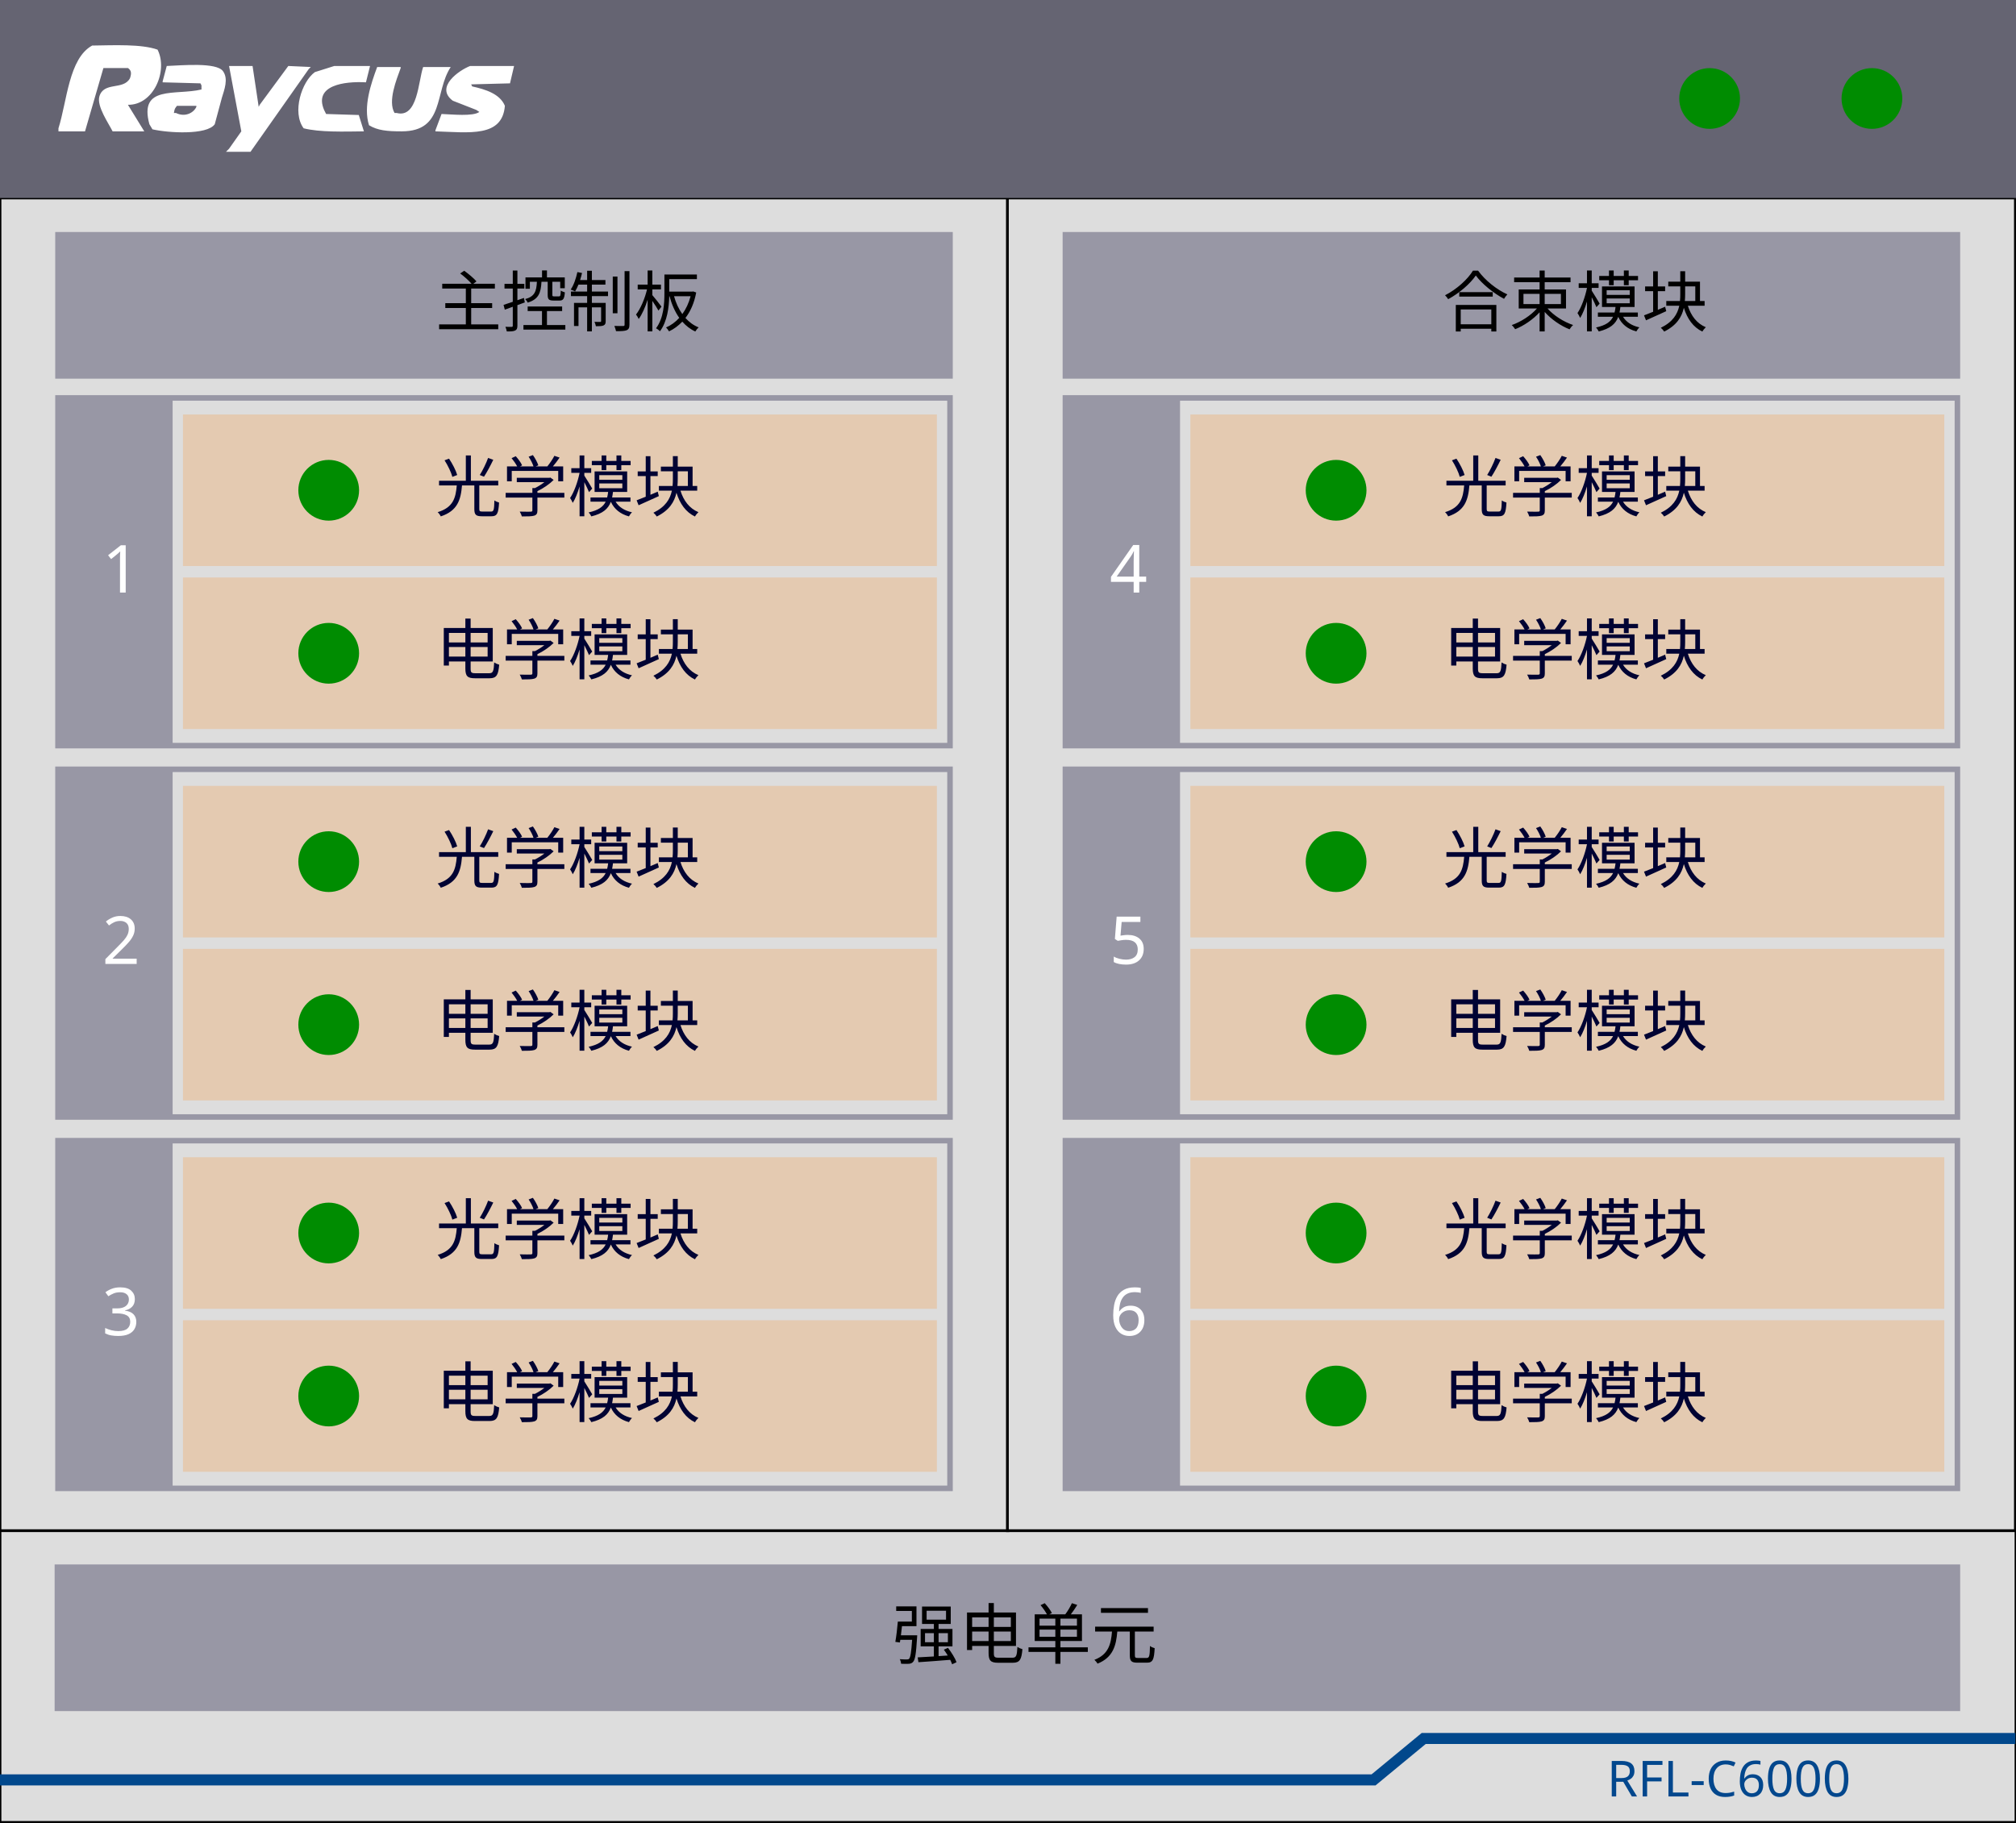
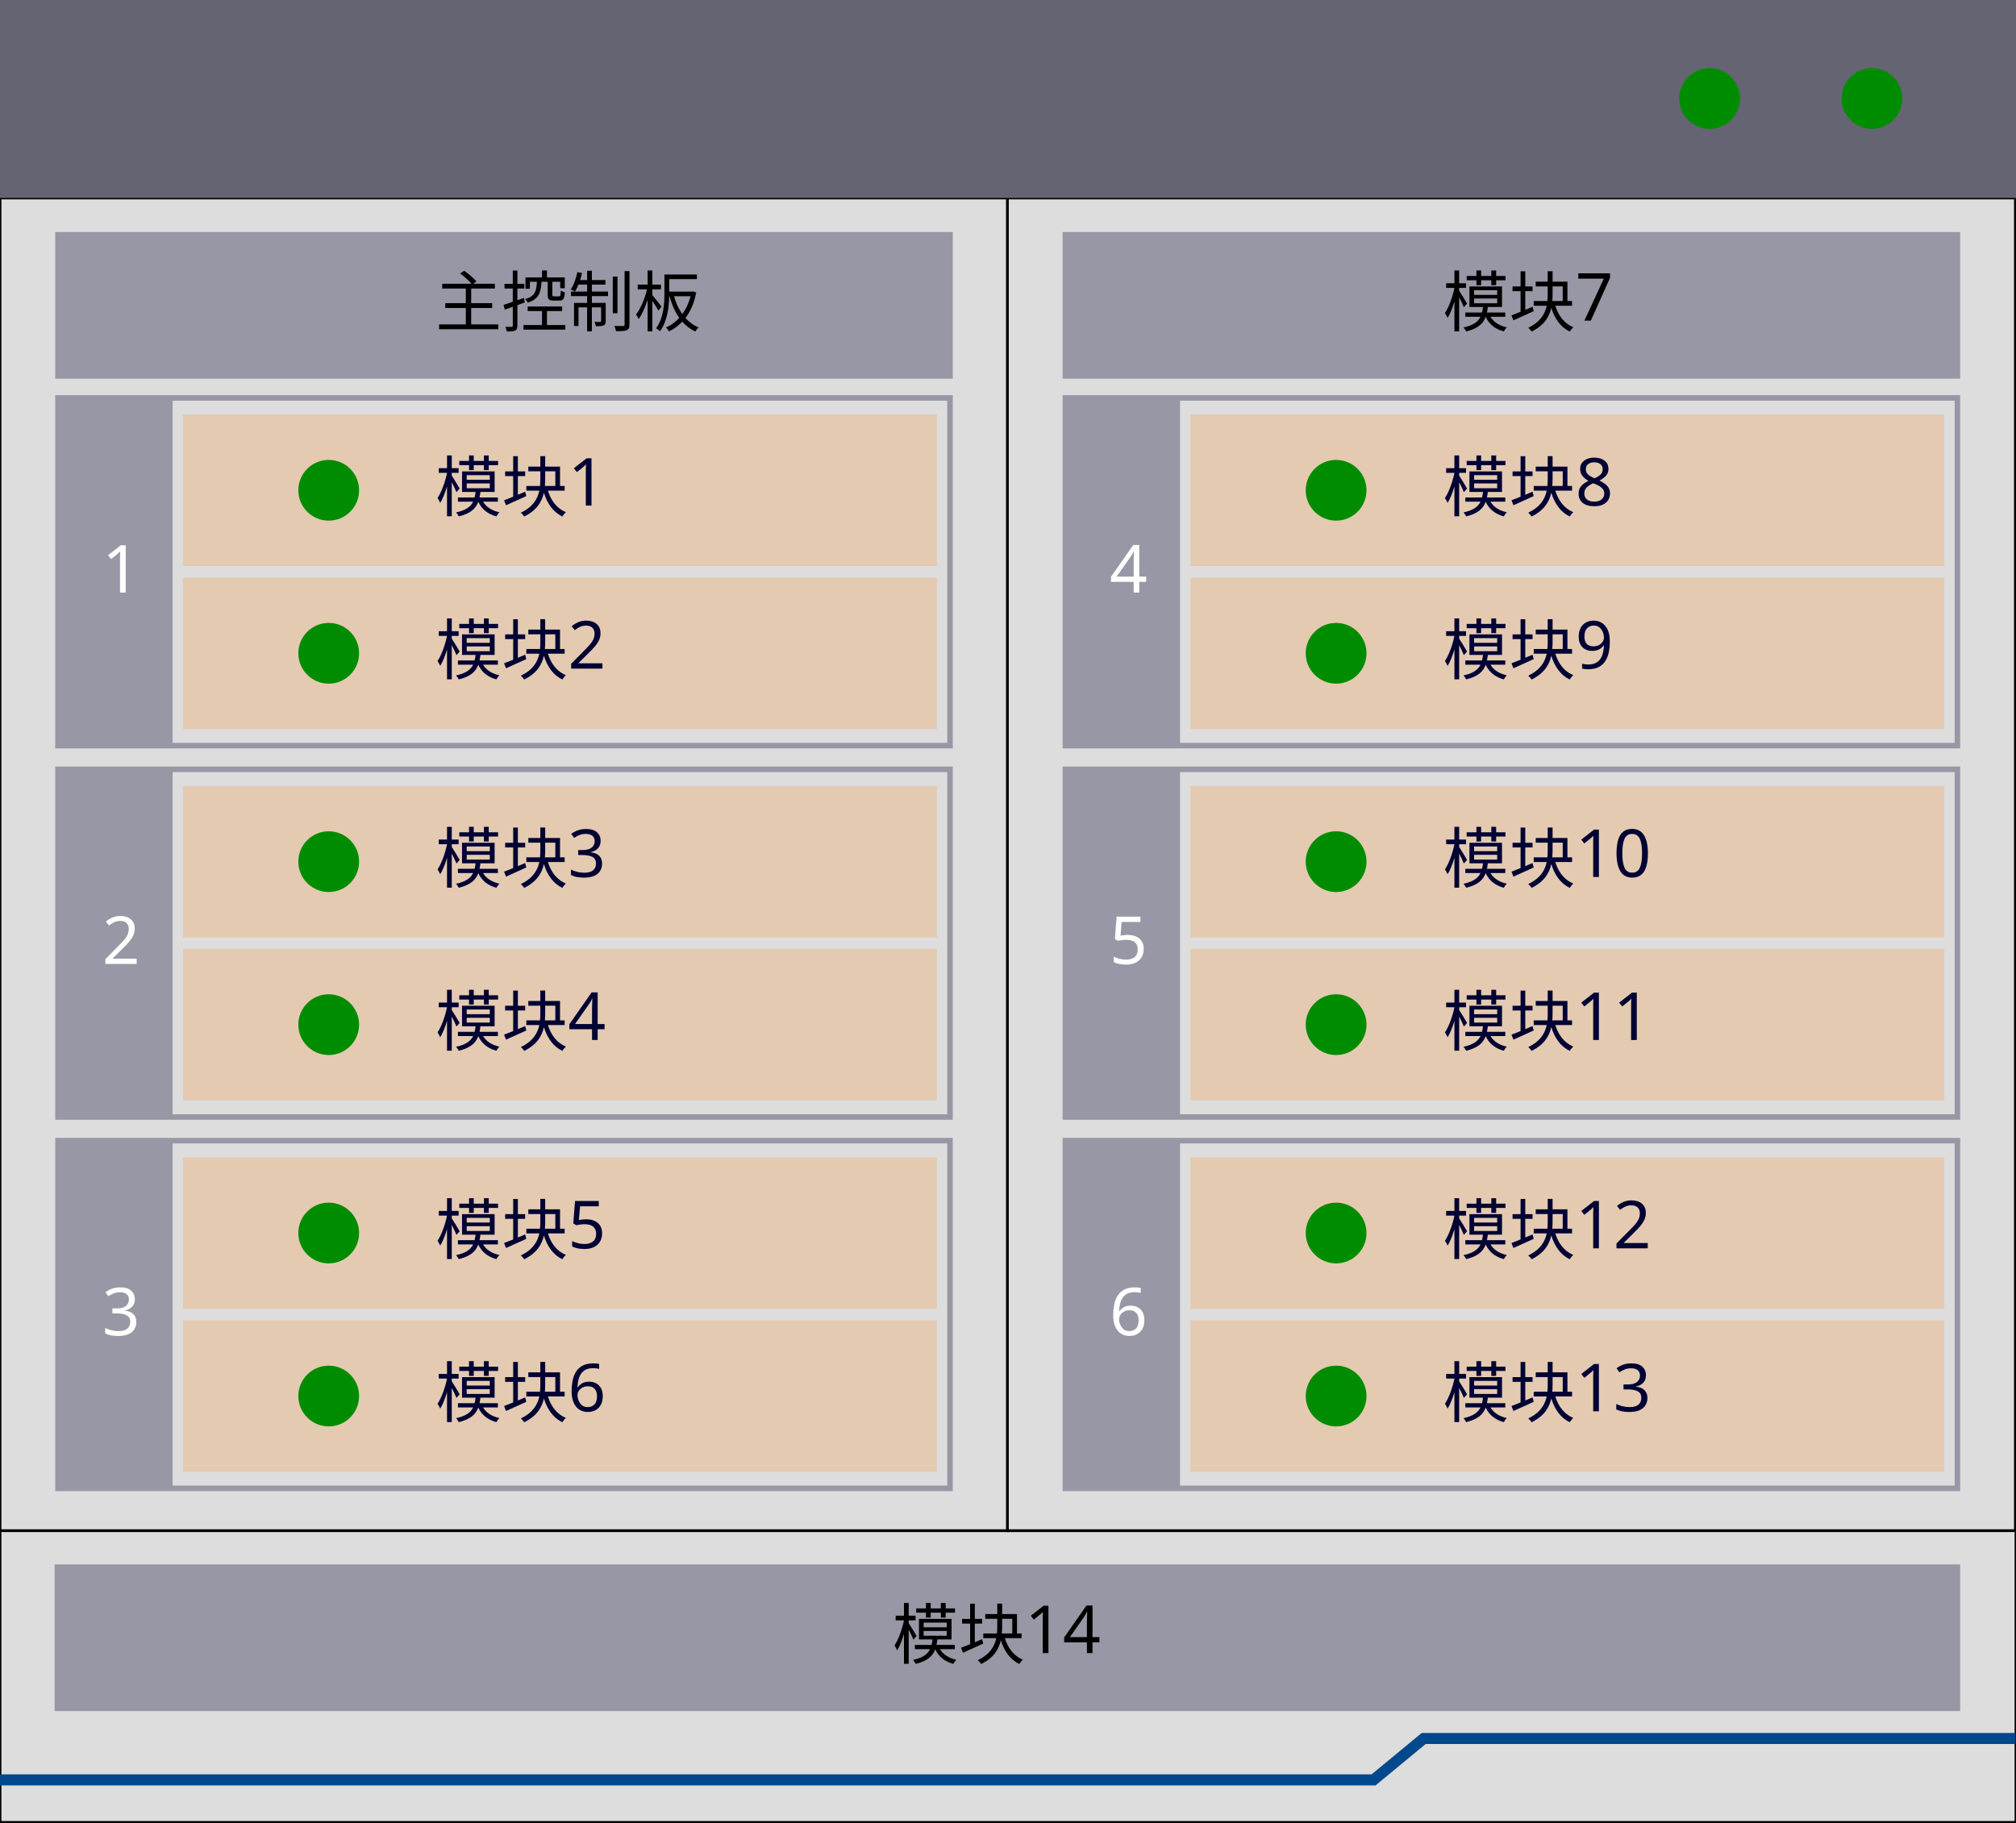
<svg xmlns="http://www.w3.org/2000/svg" version="1.1" x="0px" y="0px" width="100%" height="100%" viewBox="0 0 730 660" enable-background="new 0 0 730 660" xml:space="preserve">
  <g id="0">
    <rect x="0" fill="#DDDDDD" stroke="#000000" stroke-miterlimit="10" width="730" height="660" />
    <rect x="0" y="71.699" fill="#DDDDDD" stroke="#000000" stroke-miterlimit="10" width="365" height="482.646" />
    <rect x="20" y="143.113" fill="#9897A5" width="325" height="127.921" />
    <rect x="20" y="277.607" fill="#9897A5" width="325" height="127.921" />
    <rect x="20" y="412.101" fill="#9897A5" width="325" height="127.921" />
    <rect x="364.782" y="71.699" fill="#DDDDDD" stroke="#000000" stroke-miterlimit="10" width="365" height="482.646" />
    <rect x="384.782" y="143.113" fill="#9897A5" width="325" height="127.921" />
    <rect x="384.782" y="277.607" fill="#9897A5" width="325" height="127.921" />
    <rect x="384.782" y="412.101" fill="#9897A5" width="325" height="127.921" />
    <rect y="-0.36" fill="#656472" width="730" height="72.059" />
-     <g>
-       <g>
-         <path fill-rule="evenodd" clip-rule="evenodd" fill="#FFFFFF" d="M57.051,17.978c-5.805-2.065-15.666-1.596-23.674-1.48     C24.91,21.119,24.273,36.702,21.17,46.46c0,0.37,0,0.74,0,1.11c3.206,0,6.412,0,9.618,0c2.219-7.644,4.439-15.29,6.658-22.934     c2.959,0,5.919,0,8.878,0c1.318,0.905,1.314,1.994,0.74,3.699c-2.356,4.443-9.537,1.09-11.097,6.658     c-0.941,3.525,3.279,9.542,4.809,12.577c3.822,0,7.645,0,11.467,0c-1.973-3.206-3.946-6.412-5.919-9.618     C55.605,38.117,60.928,25.616,57.051,17.978z M60.38,23.896c-0.493,1.849-0.986,3.699-1.48,5.549c0,0.123,0,0.247,0,0.37     c4.562,0.123,9.125,0.247,13.687,0.37c0.123,0.247,0.247,0.493,0.37,0.74c0,0.493,0,0.986,0,1.48     c-9.348,2.246-22.759-1.722-18.865,12.577c0.37,0.617,0.74,1.233,1.11,1.85c5.601,1.312,19.744,2.179,22.564-1.85     c0.863-3.206,1.726-6.412,2.589-9.618c0.821-2.744,2.459-6.807,0.37-9.618C78.318,22.507,65.917,23.677,60.38,23.896z      M71.107,38.692c-0.984,2.204-4.125,3.852-7.398,2.219c-0.247,0-0.493,0-0.74,0c0.277-1.685,0.39-1.61,1.11-2.589     c2.342,0,4.686,0,7.028,0C71.107,38.446,71.107,38.569,71.107,38.692z M112.537,24.266c-2.712-0.123-5.426-0.247-8.138-0.37     c-3.452,4.685-6.905,9.371-10.357,14.056c-0.123,0.247-0.247,0.493-0.37,0.74c-0.74-4.932-1.48-9.865-2.219-14.796     c-2.836,0-5.672,0-8.508,0c1.479,7.891,2.959,15.783,4.439,23.674c-1.479,2.096-2.959,4.192-4.439,6.288     c-0.37,0.37-0.74,0.74-1.11,1.11c2.959,0,5.919,0,8.878,0c7.027-9.987,14.057-19.976,21.085-29.962     C112.043,24.759,112.29,24.513,112.537,24.266z M132.512,29.815c0.493-1.973,0.986-3.946,1.48-5.918c-4.315,0-8.632,0-12.947,0     c-2.342,0.74-4.686,1.48-7.028,2.219c-4.761,3.431-8.367,14.568-4.069,20.345c5.808,1.471,14.406,1.203,21.825,1.11     c-0.617-1.973-1.233-3.946-1.85-5.919c-3.945-0.123-7.892-0.247-11.837-0.37c-0.247-0.493-0.493-0.986-0.74-1.48     C113.585,30.901,124.585,29.38,132.512,29.815z M186.148,23.896c-5.302,0-10.604,0-15.906,0     c-3.901,1.478-12.875,7.658-6.288,12.577c2.836,1.11,5.672,2.22,8.508,3.329c0.37,0.247,0.74,0.493,1.11,0.74     c-2.31,1.713-9.971,0.857-13.687,0.74c-0.74,1.973-1.48,3.946-2.219,5.919c0,0.123,0,0.247,0,0.37     c12.285,0.378,24.22,2.266,25.154-9.248c-1.806-4.351-6.968-5.932-11.837-7.028c-0.123-0.247-0.247-0.493-0.37-0.74     c4.685-0.123,9.371-0.247,14.056-0.37C185.161,28.089,185.655,25.992,186.148,23.896z M153.226,24.266     c-1.773,5.113-1.941,18.673-9.618,16.646c-0.247,0-0.493,0-0.74,0c-2.503-4.242,0.677-12.021,2.219-16.276     c0-0.123,0-0.247,0-0.37c-2.836,0-5.672,0-8.508,0c-2.257,6.071-5.104,14.344-2.959,21.085c3.068,1.883,6.556,2.226,11.837,2.219     c15.664-0.018,11.789-14.249,17.755-23.304C159.885,24.266,156.555,24.266,153.226,24.266z" />
-       </g>
-     </g>
    <polyline fill="none" stroke="#01488C" stroke-width="4" stroke-miterlimit="10" points="-0.218,644.602 497.36,644.602   515.525,629.602 729.782,629.602  " />
    <g>
-       <text transform="matrix(1 0 0 1 581.8674 650.6023)" fill="#02478D" font-family="'PingFangHK-Regular-83pv-RKSJ-H'" font-size="18">RFL-C6000</text>
+       <text transform="matrix(1 0 0 1 581.8674 650.6023)" fill="#02478D" font-family="'PingFangHK-Regular-83pv-RKSJ-H'" font-size="18" />
    </g>
    <rect x="427.294" y="414.101" fill="#DDDDDD" width="280.489" height="123.921" />
    <text transform="matrix(1 0 0 1 401.7821 483.5972)" fill="#FFFFFF" font-family="'PingFangHK-Thin-83pv-RKSJ-H'" font-size="24">6</text>
    <rect x="427.294" y="279.607" fill="#DDDDDD" width="280.489" height="123.921" />
    <text transform="matrix(1 0 0 1 401.7821 349.1033)" fill="#FFFFFF" font-family="'PingFangHK-Thin-83pv-RKSJ-H'" font-size="24">5</text>
    <rect x="427.294" y="145.113" fill="#DDDDDD" width="280.489" height="123.921" />
    <text transform="matrix(1 0 0 1 401.7821 214.6093)" fill="#FFFFFF" font-family="'PingFangHK-Thin-83pv-RKSJ-H'" font-size="24">4</text>
    <rect x="62.511" y="414.101" fill="#DDDDDD" width="280.489" height="123.921" />
    <text transform="matrix(1 0 0 1 37 483.5972)" fill="#FFFFFF" font-family="'PingFangHK-Thin-83pv-RKSJ-H'" font-size="24">3</text>
    <rect x="62.511" y="279.607" fill="#DDDDDD" width="280.489" height="123.921" />
    <text transform="matrix(1 0 0 1 37 349.1033)" fill="#FFFFFF" font-family="'PingFangHK-Thin-83pv-RKSJ-H'" font-size="24">2</text>
    <rect x="62.511" y="145.113" fill="#DDDDDD" width="280.489" height="123.921" />
    <text transform="matrix(1 0 0 1 37 214.6093)" fill="#FFFFFF" font-family="'PingFangHK-Thin-83pv-RKSJ-H'" font-size="24">1</text>
  </g>
  <g id="13" style="cursor:pointer">
    <rect x="20" y="84.022" fill="#9897A5" width="325" height="53.115" />
    <text transform="matrix(1 0 0 1 157.6647 118.1153)" font-family="'PingFangHK-Thin-83pv-RKSJ-H'" font-size="24">主控制板</text>
  </g>
  <g id="lx" display="none">
    <circle display="inline" fill="#008C01" cx="119.027" cy="110.579" r="11" />
  </g>
  <g id="1" style="cursor:pointer">
    <rect x="66.256" y="150.113" fill="#E4CAB1" width="273" height="54.887" />
-     <text transform="matrix(1 0 0 1 157.6649 185.0923)" fill="#000333" font-family="'PingFangHK-Thin-83pv-RKSJ-H'" font-size="24">光学模块</text>
+     <text transform="matrix(1 0 0 1 157.6649 185.0923)" fill="#000333" font-family="'PingFangHK-Thin-83pv-RKSJ-H'" font-size="24">模块1</text>
  </g>
  <g id="l1Warn">
    <circle fill="#008C01" cx="119.027" cy="177.556" r="11" />
  </g>
  <g id="7" style="cursor:pointer">
    <rect x="66.256" y="209.146" fill="#E4CAB1" width="273" height="54.887" />
-     <text transform="matrix(1 0 0 1 157.6648 244.1263)" fill="#000333" font-family="'PingFangHK-Thin-83pv-RKSJ-H'" font-size="24">电学模块</text>
+     <text transform="matrix(1 0 0 1 157.6648 244.1263)" fill="#000333" font-family="'PingFangHK-Thin-83pv-RKSJ-H'" font-size="24">模块2</text>
  </g>
  <g id="l7Warn">
    <circle fill="#008C01" cx="119.027" cy="236.59" r="11" />
  </g>
  <g id="2" style="cursor:pointer">
    <rect x="66.256" y="284.607" fill="#E4CAB1" width="273" height="54.887" />
-     <text transform="matrix(1 0 0 1 157.6649 319.5863)" fill="#000333" font-family="'PingFangHK-Thin-83pv-RKSJ-H'" font-size="24">光学模块</text>
+     <text transform="matrix(1 0 0 1 157.6649 319.5863)" fill="#000333" font-family="'PingFangHK-Thin-83pv-RKSJ-H'" font-size="24">模块3</text>
  </g>
  <g id="l2Warn">
    <circle fill="#008C01" cx="119.027" cy="312.05" r="11" />
  </g>
  <g id="8" style="cursor:pointer">
    <rect x="66.256" y="343.64" fill="#E4CAB1" width="273" height="54.887" />
-     <text transform="matrix(1 0 0 1 157.6648 378.6203)" fill="#000333" font-family="'PingFangHK-Thin-83pv-RKSJ-H'" font-size="24">电学模块</text>
+     <text transform="matrix(1 0 0 1 157.6648 378.6203)" fill="#000333" font-family="'PingFangHK-Thin-83pv-RKSJ-H'" font-size="24">模块4</text>
  </g>
  <g id="l8Warn">
    <circle fill="#008C01" cx="119.027" cy="371.084" r="11" />
  </g>
  <g id="3" style="cursor:pointer">
    <rect x="66.256" y="419.101" fill="#E4CAB1" width="273" height="54.887" />
-     <text transform="matrix(1 0 0 1 157.6649 454.0802)" fill="#000333" font-family="'PingFangHK-Thin-83pv-RKSJ-H'" font-size="24">光学模块</text>
+     <text transform="matrix(1 0 0 1 157.6649 454.0802)" fill="#000333" font-family="'PingFangHK-Thin-83pv-RKSJ-H'" font-size="24">模块5</text>
  </g>
  <g id="l3Warn">
    <circle fill="#008C01" cx="119.027" cy="446.544" r="11" />
  </g>
  <g id="9" style="cursor:pointer">
    <rect x="66.256" y="478.134" fill="#E4CAB1" width="273" height="54.887" />
-     <text transform="matrix(1 0 0 1 157.6648 513.1143)" fill="#000333" font-family="'PingFangHK-Thin-83pv-RKSJ-H'" font-size="24">电学模块</text>
+     <text transform="matrix(1 0 0 1 157.6648 513.1143)" fill="#000333" font-family="'PingFangHK-Thin-83pv-RKSJ-H'" font-size="24">模块6</text>
  </g>
  <g id="l9Warn">
    <circle fill="#008C01" cx="119.027" cy="505.578" r="11" />
  </g>
  <g id="14" style="cursor:pointer">
    <rect x="384.782" y="84.022" fill="#9897A5" width="325" height="53.115" />
-     <text transform="matrix(1 0 0 1 522.4469 118.1153)" font-family="'PingFangHK-Thin-83pv-RKSJ-H'" font-size="24">合束模块</text>
+     <text transform="matrix(1 0 0 1 522.4469 118.1153)" font-family="'PingFangHK-Thin-83pv-RKSJ-H'" font-size="24">模块7</text>
  </g>
  <g id="l8" display="none">
    <circle display="inline" fill="#008C01" cx="483.809" cy="110.579" r="11" />
  </g>
  <g id="4" style="cursor:pointer">
    <rect x="431.038" y="150.113" fill="#E4CAB1" width="273" height="54.887" />
-     <text transform="matrix(1 0 0 1 522.447 185.0923)" fill="#000333" font-family="'PingFangHK-Thin-83pv-RKSJ-H'" font-size="24">光学模块</text>
+     <text transform="matrix(1 0 0 1 522.447 185.0923)" fill="#000333" font-family="'PingFangHK-Thin-83pv-RKSJ-H'" font-size="24">模块8</text>
  </g>
  <g id="l4Warn">
    <circle fill="#008C01" cx="483.809" cy="177.556" r="11" />
  </g>
  <g id="10" style="cursor:pointer">
    <rect x="431.038" y="209.146" fill="#E4CAB1" width="273" height="54.887" />
-     <text transform="matrix(1 0 0 1 522.447 244.1263)" fill="#000333" font-family="'PingFangHK-Thin-83pv-RKSJ-H'" font-size="24">电学模块</text>
+     <text transform="matrix(1 0 0 1 522.447 244.1263)" fill="#000333" font-family="'PingFangHK-Thin-83pv-RKSJ-H'" font-size="24">模块9</text>
  </g>
  <g id="l10Warn">
    <circle fill="#008C01" cx="483.809" cy="236.59" r="11" />
  </g>
  <g id="5" style="cursor:pointer">
    <rect x="431.038" y="284.607" fill="#E4CAB1" width="273" height="54.887" />
-     <text transform="matrix(1 0 0 1 522.447 319.5863)" fill="#000333" font-family="'PingFangHK-Thin-83pv-RKSJ-H'" font-size="24">光学模块</text>
+     <text transform="matrix(1 0 0 1 522.447 319.5863)" fill="#000333" font-family="'PingFangHK-Thin-83pv-RKSJ-H'" font-size="24">模块10</text>
  </g>
  <g id="l5Warn">
    <circle fill="#008C01" cx="483.809" cy="312.05" r="11" />
  </g>
  <g id="11" style="cursor:pointer">
    <rect x="431.038" y="343.64" fill="#E4CAB1" width="273" height="54.887" />
-     <text transform="matrix(1 0 0 1 522.447 378.6203)" fill="#000333" font-family="'PingFangHK-Thin-83pv-RKSJ-H'" font-size="24">电学模块</text>
+     <text transform="matrix(1 0 0 1 522.447 378.6203)" fill="#000333" font-family="'PingFangHK-Thin-83pv-RKSJ-H'" font-size="24">模块11</text>
  </g>
  <g id="l11Warn">
    <circle fill="#008C01" cx="483.809" cy="371.084" r="11" />
  </g>
  <g id="6" style="cursor:pointer">
    <rect x="431.038" y="419.101" fill="#E4CAB1" width="273" height="54.887" />
-     <text transform="matrix(1 0 0 1 522.447 454.0802)" fill="#000333" font-family="'PingFangHK-Thin-83pv-RKSJ-H'" font-size="24">光学模块</text>
+     <text transform="matrix(1 0 0 1 522.447 454.0802)" fill="#000333" font-family="'PingFangHK-Thin-83pv-RKSJ-H'" font-size="24">模块12</text>
  </g>
  <g id="l6Warn">
    <circle fill="#008C01" cx="483.809" cy="446.544" r="11" />
  </g>
  <g id="12" style="cursor:pointer">
    <rect x="431.038" y="478.134" fill="#E4CAB1" width="273" height="54.887" />
-     <text transform="matrix(1 0 0 1 522.447 513.1143)" fill="#000333" font-family="'PingFangHK-Thin-83pv-RKSJ-H'" font-size="24">电学模块</text>
+     <text transform="matrix(1 0 0 1 522.447 513.1143)" fill="#000333" font-family="'PingFangHK-Thin-83pv-RKSJ-H'" font-size="24">模块13</text>
  </g>
  <g id="l12Warn">
    <circle fill="#008C01" cx="483.809" cy="505.578" r="11" />
  </g>
  <g id="15" style="cursor:pointer">
    <rect x="19.782" y="566.57" fill="#9897A5" width="690" height="53.115" />
-     <text transform="matrix(1 0 0 1 323.1249 600.6642)" font-family="'PingFangHK-Thin-83pv-RKSJ-H'" font-size="24">强电单元</text>
+     <text transform="matrix(1 0 0 1 323.1249 600.6642)" font-family="'PingFangHK-Thin-83pv-RKSJ-H'" font-size="24">模块14</text>
  </g>
  <g id="l15" display="none">
    <circle display="inline" fill="#008B01" cx="290.201" cy="593.128" r="11" />
  </g>
  <g id="l16" display="none">
    <circle display="inline" fill-rule="evenodd" clip-rule="evenodd" fill="#DCDBE9" cx="451.508" cy="35.669" r="11" />
  </g>
  <g id="l17" display="none">
    <circle display="inline" fill-rule="evenodd" clip-rule="evenodd" fill="#00FF01" cx="560.282" cy="35.669" r="11" />
  </g>
  <g id="l0Status">
    <circle fill-rule="evenodd" clip-rule="evenodd" fill="#008C01" cx="619.056" cy="35.669" r="11" />
  </g>
  <g id="l0Warn">
    <circle fill-rule="evenodd" clip-rule="evenodd" fill="#008C01" cx="677.83" cy="35.669" r="11" />
  </g>
</svg>
